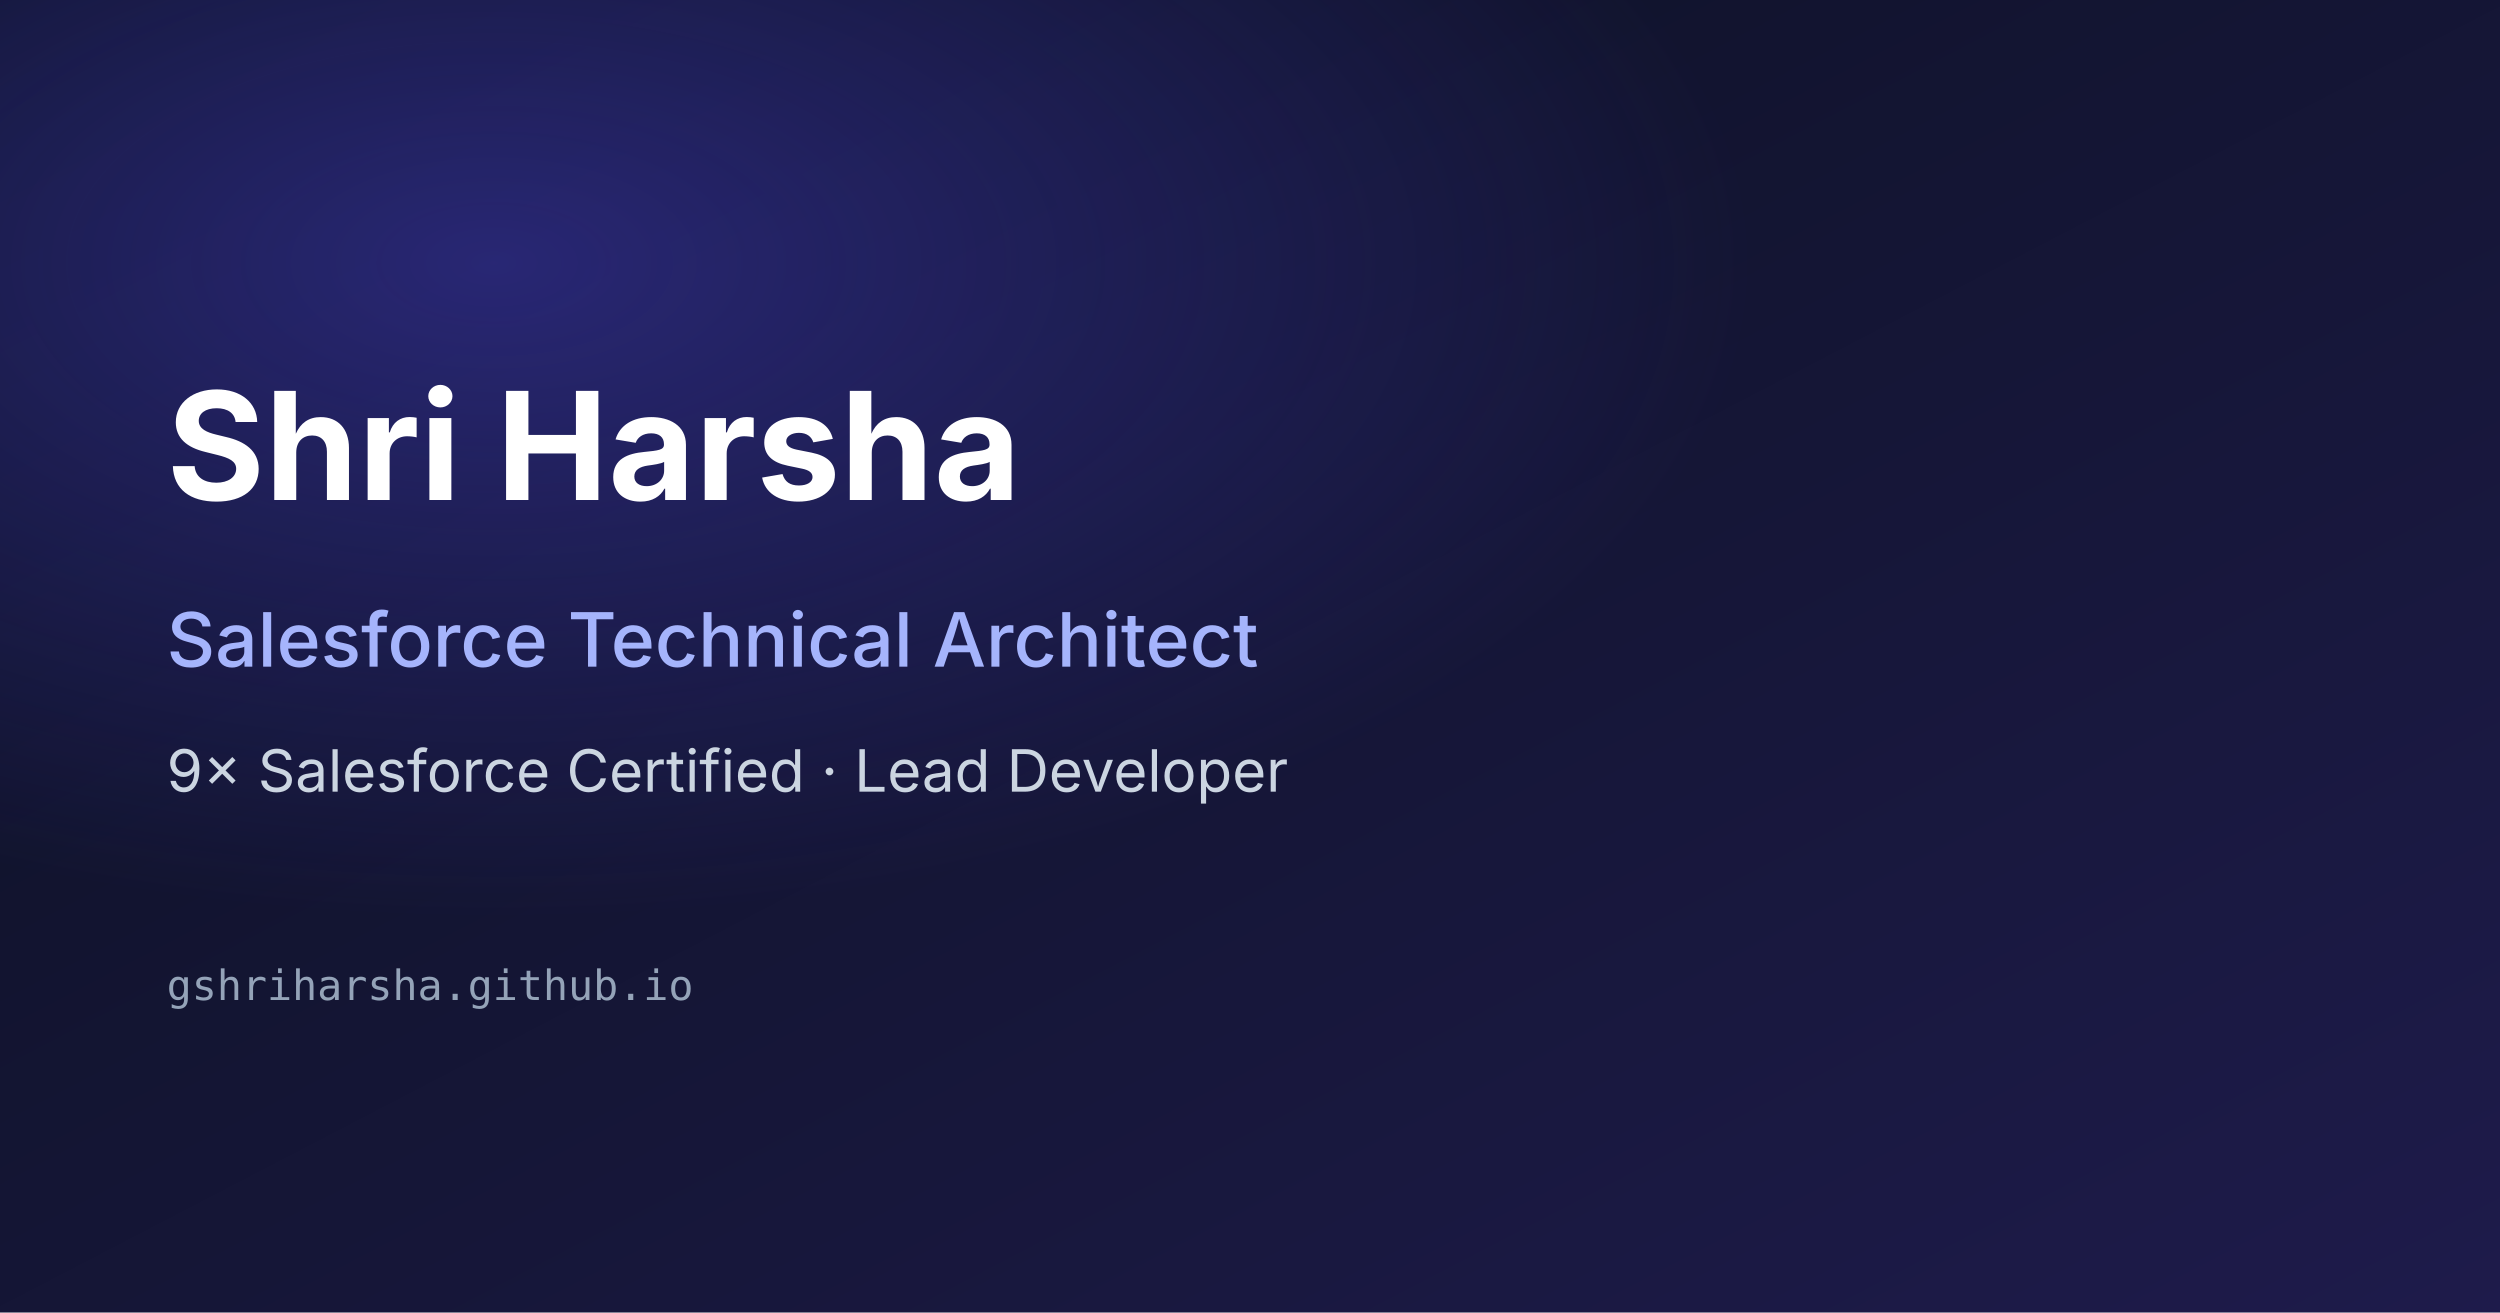
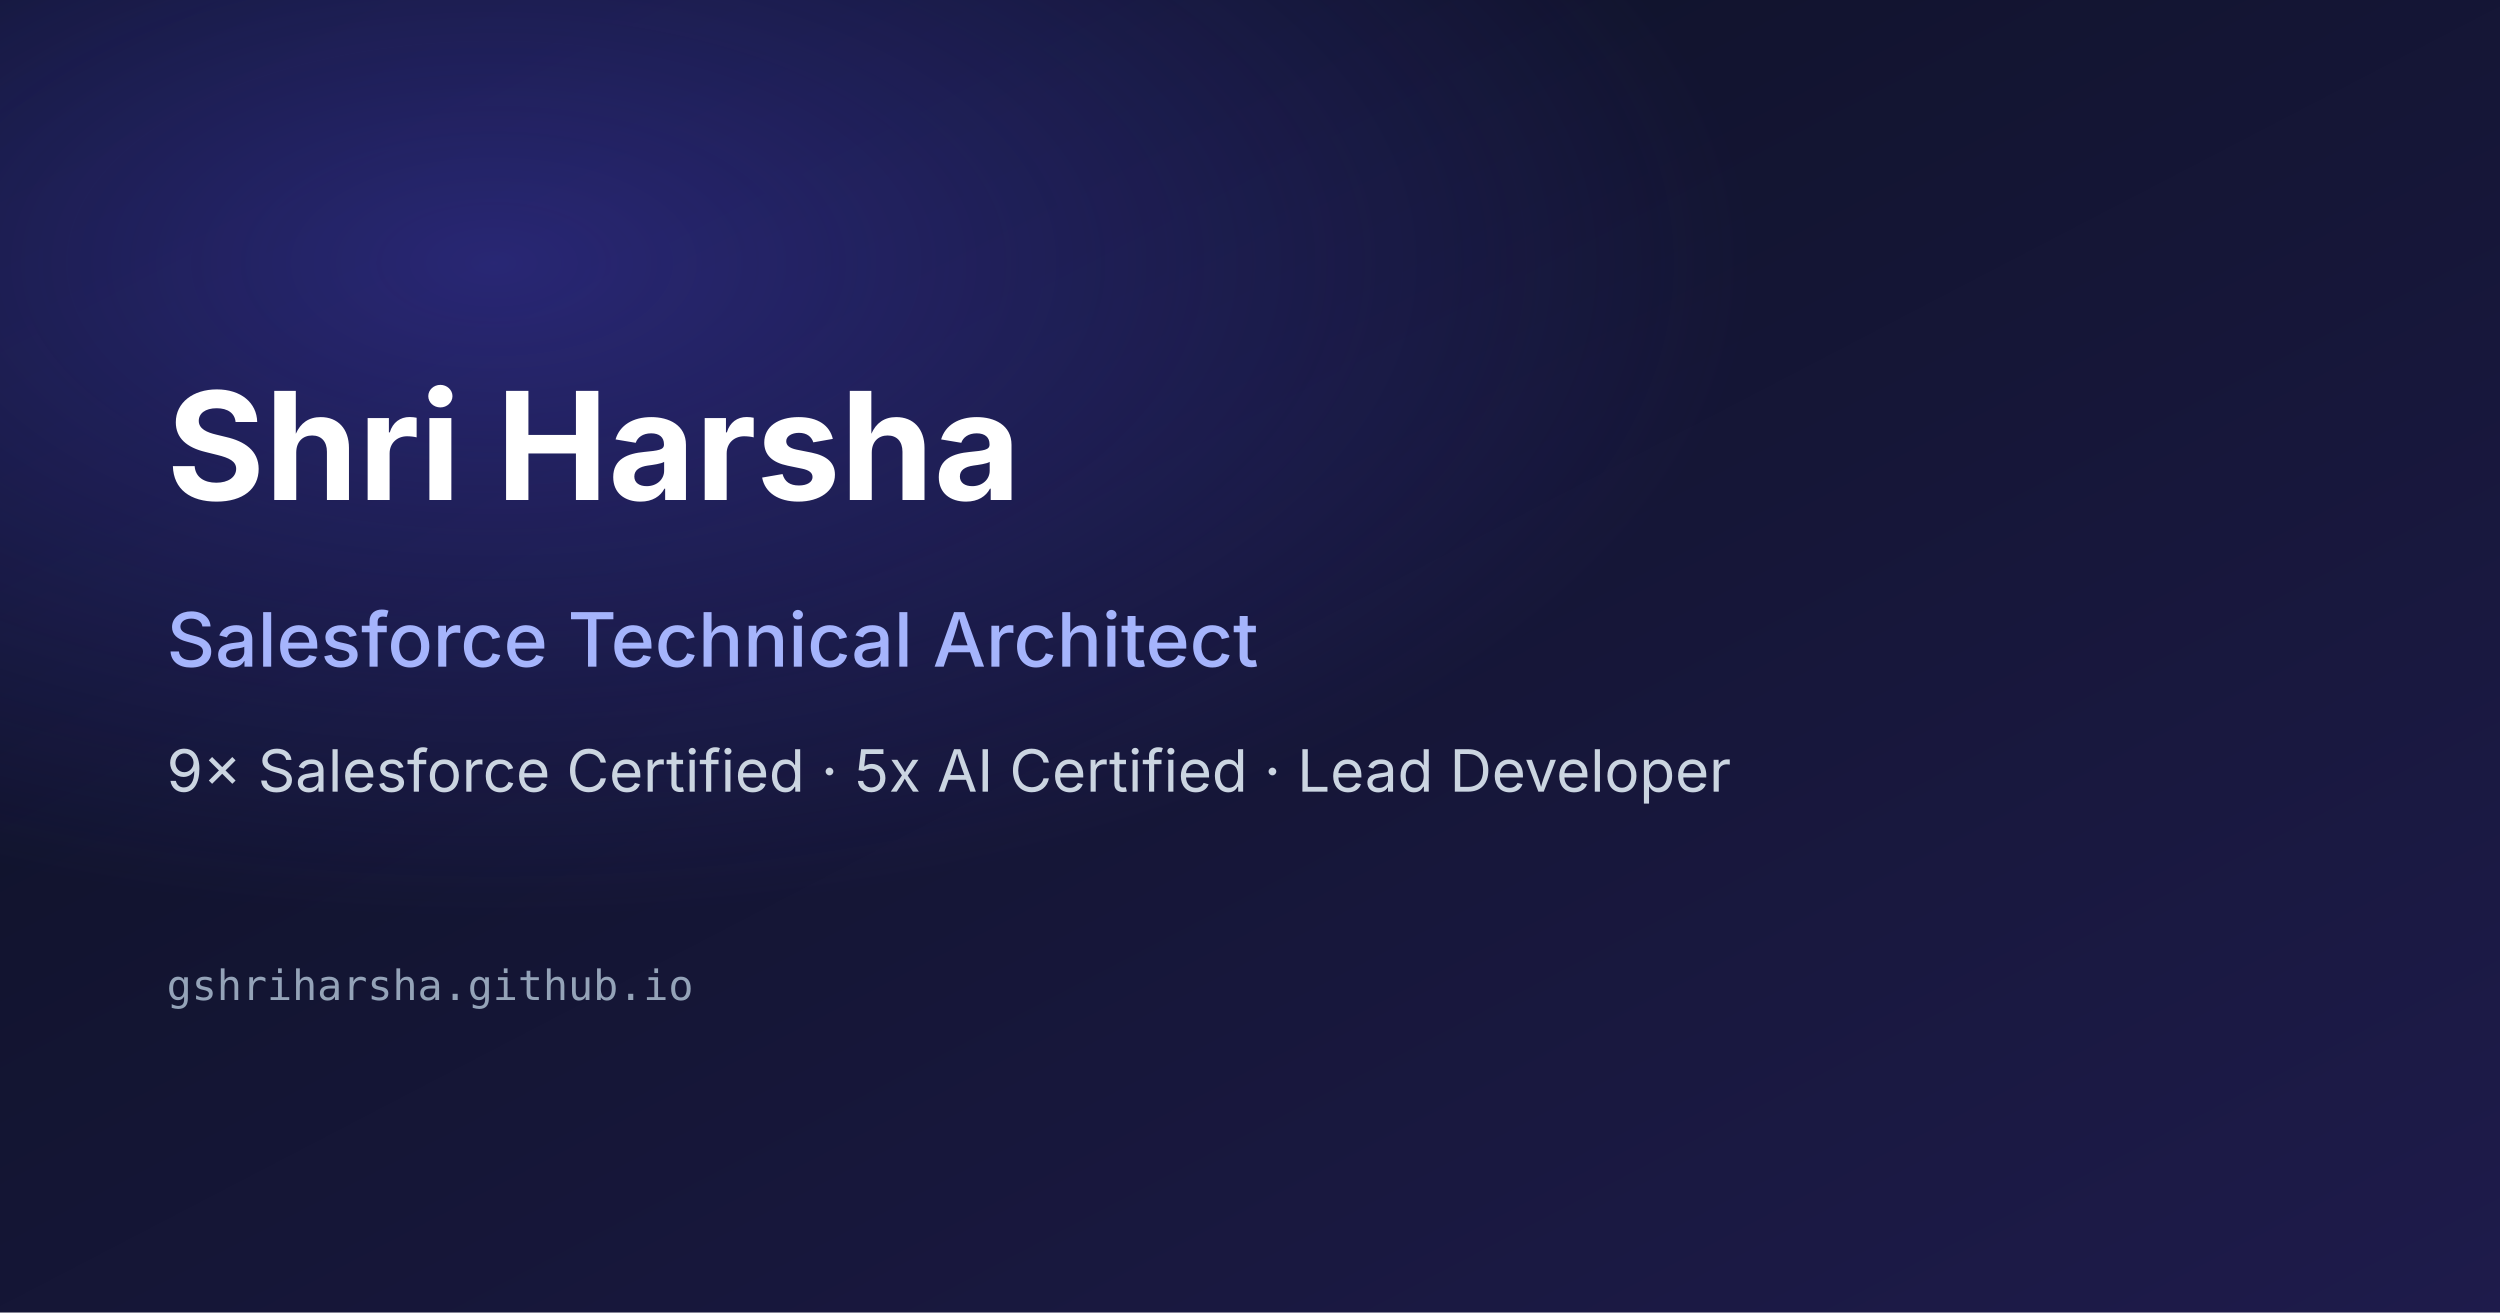
<svg xmlns="http://www.w3.org/2000/svg" viewBox="0 0 1200 630">
  <defs>
    <linearGradient id="bg" x1="0" y1="0" x2="1" y2="1">
      <stop offset="0%" stop-color="#0b1020" />
      <stop offset="100%" stop-color="#1e1b4b" />
    </linearGradient>
    <radialGradient id="glow" cx="20%" cy="20%" r="50%">
      <stop offset="0%" stop-color="#4f46e5" stop-opacity="0.4" />
      <stop offset="100%" stop-color="#4f46e5" stop-opacity="0" />
    </radialGradient>
  </defs>
  <rect width="1200" height="630" fill="url(#bg)" />
  <rect width="1200" height="630" fill="url(#glow)" />
  <g font-family="Inter, system-ui, sans-serif" fill="white">
    <text x="80" y="240" font-size="72" font-weight="700">Shri Harsha</text>
    <text x="80" y="320" font-size="36" font-weight="500" fill="#a5b4fc">Salesforce Technical Architect</text>
-     <text x="80" y="380" font-size="28" font-weight="400" fill="#cbd5e1">9× Salesforce Certified · Lead Developer</text>
+     <text x="80" y="380" font-size="28" font-weight="400" fill="#cbd5e1">9× Salesforce Certified · 5x AI Certified · Lead Developer</text>
  </g>
  <g transform="translate(80, 480)" font-family="JetBrains Mono, monospace" fill="#94a3b8" font-size="20">
    <text>gshriharsha.github.io</text>
  </g>
</svg>
